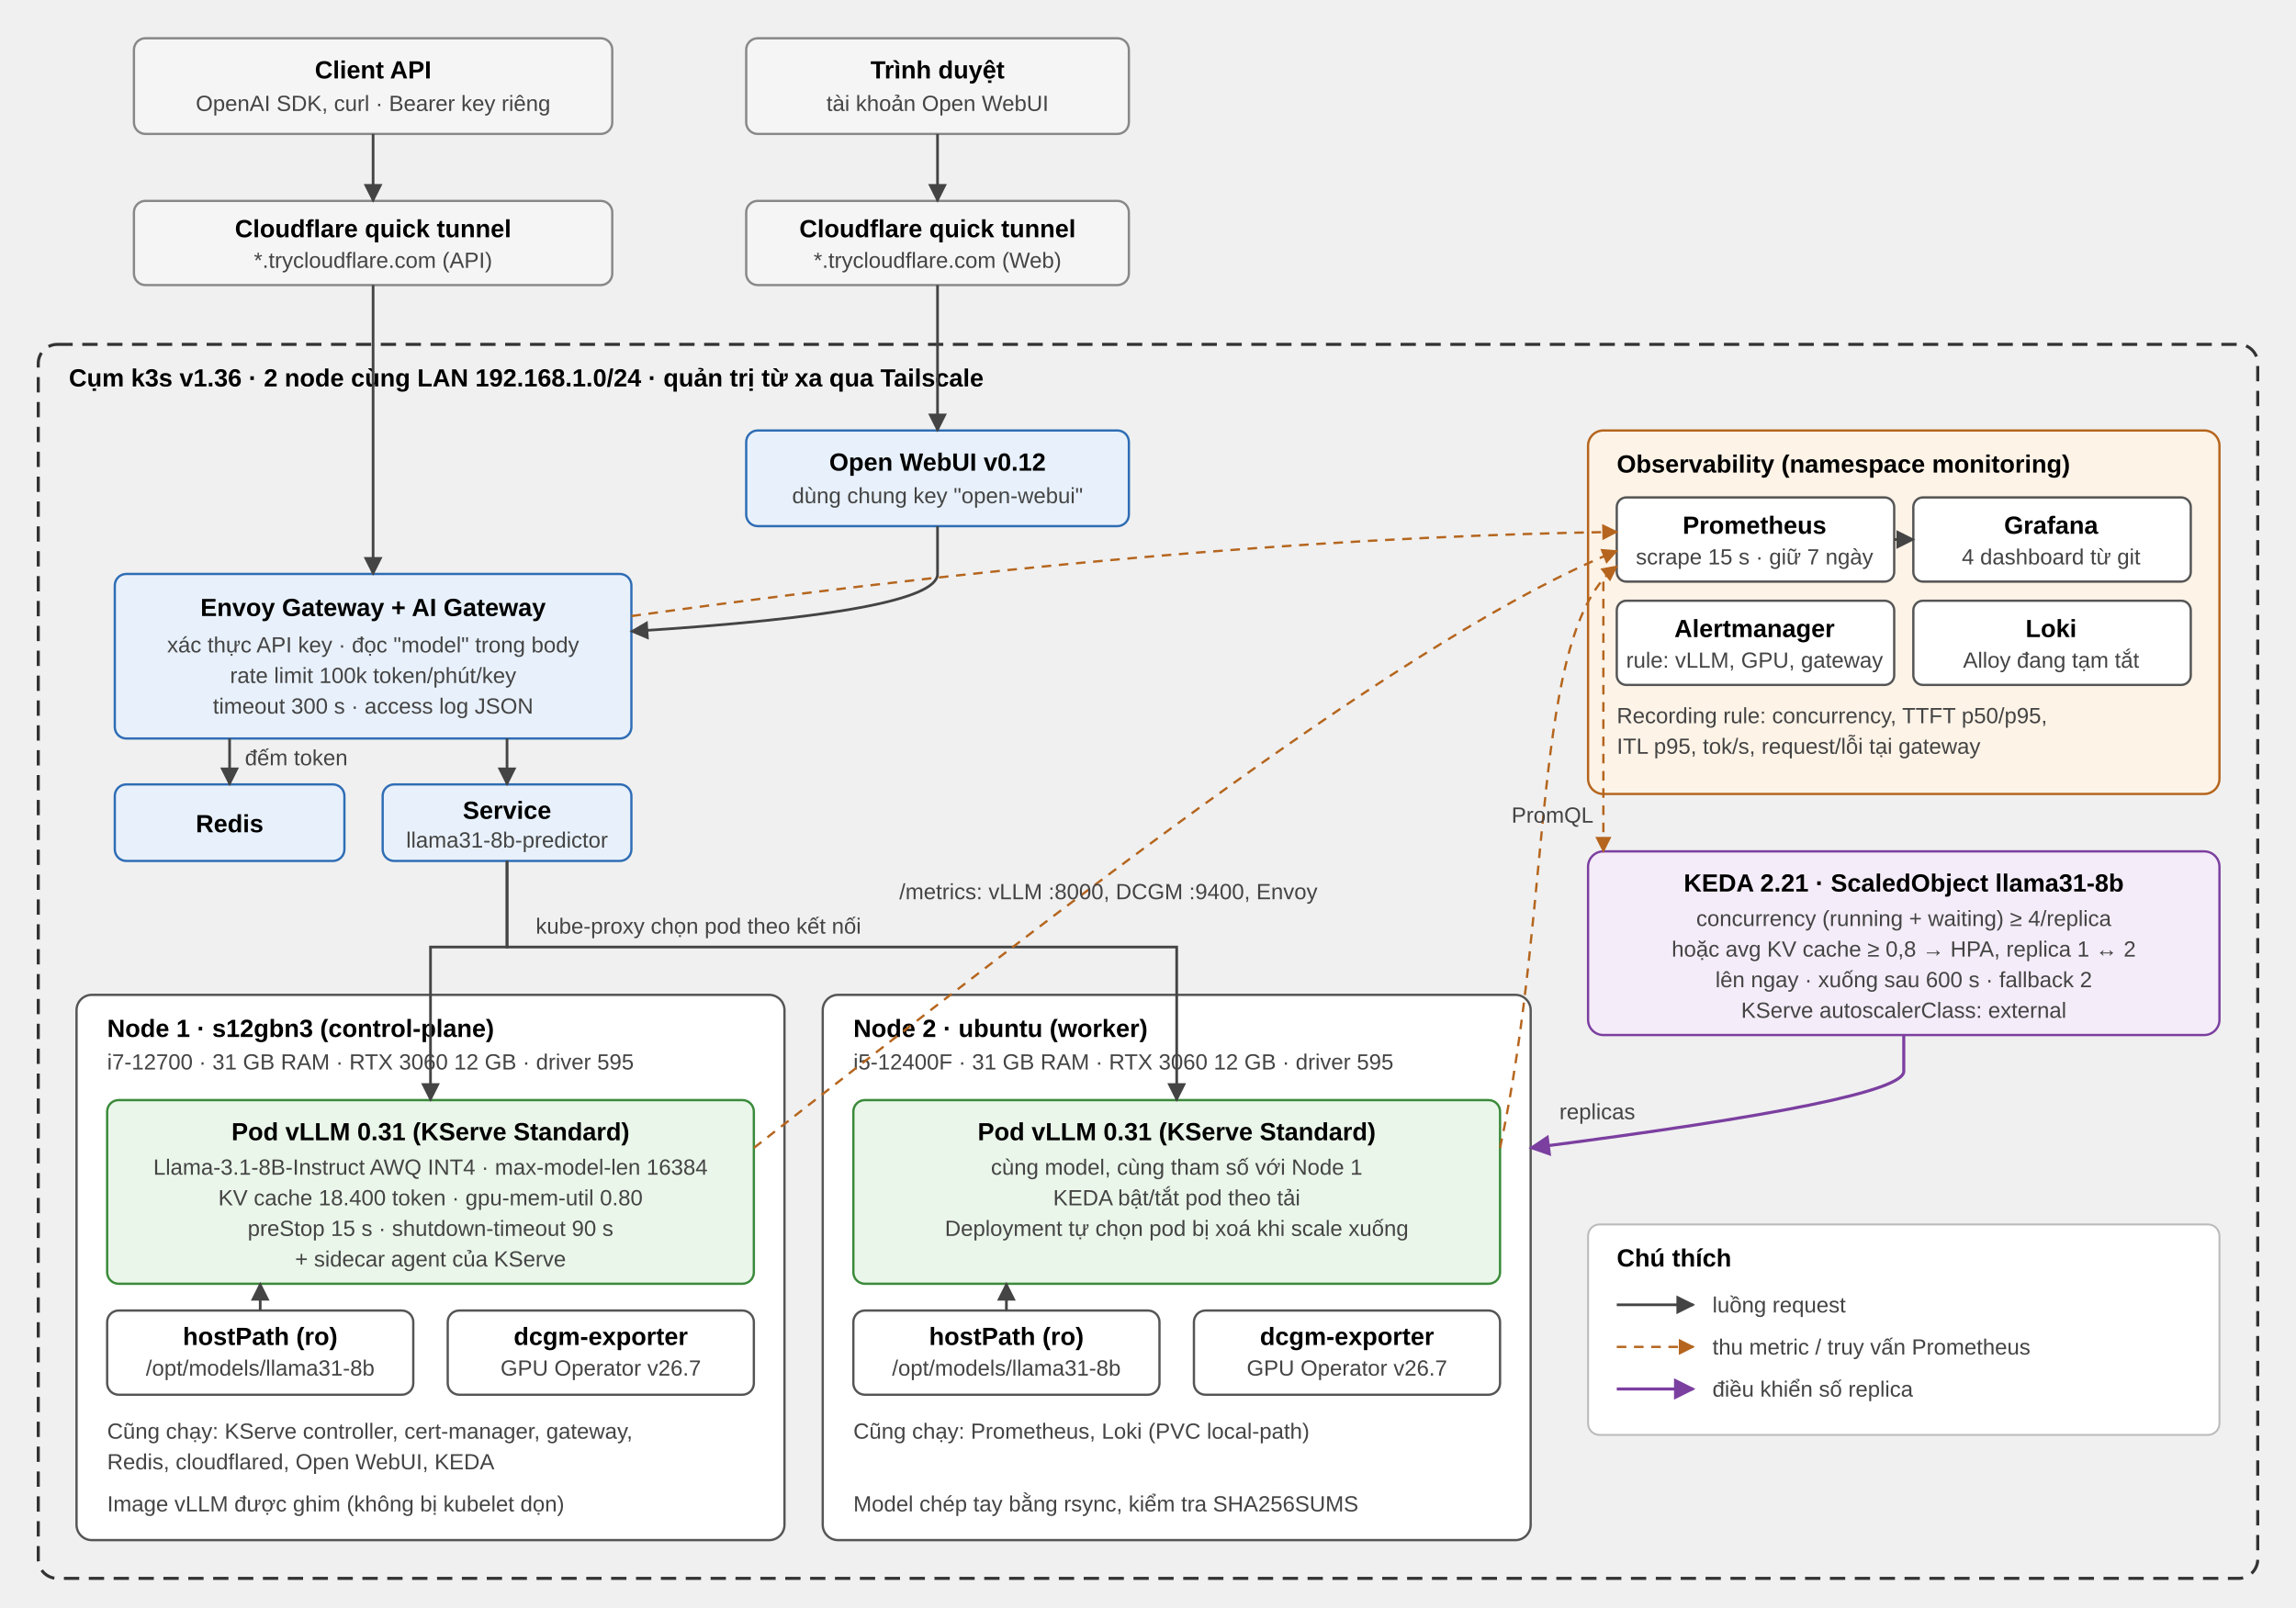
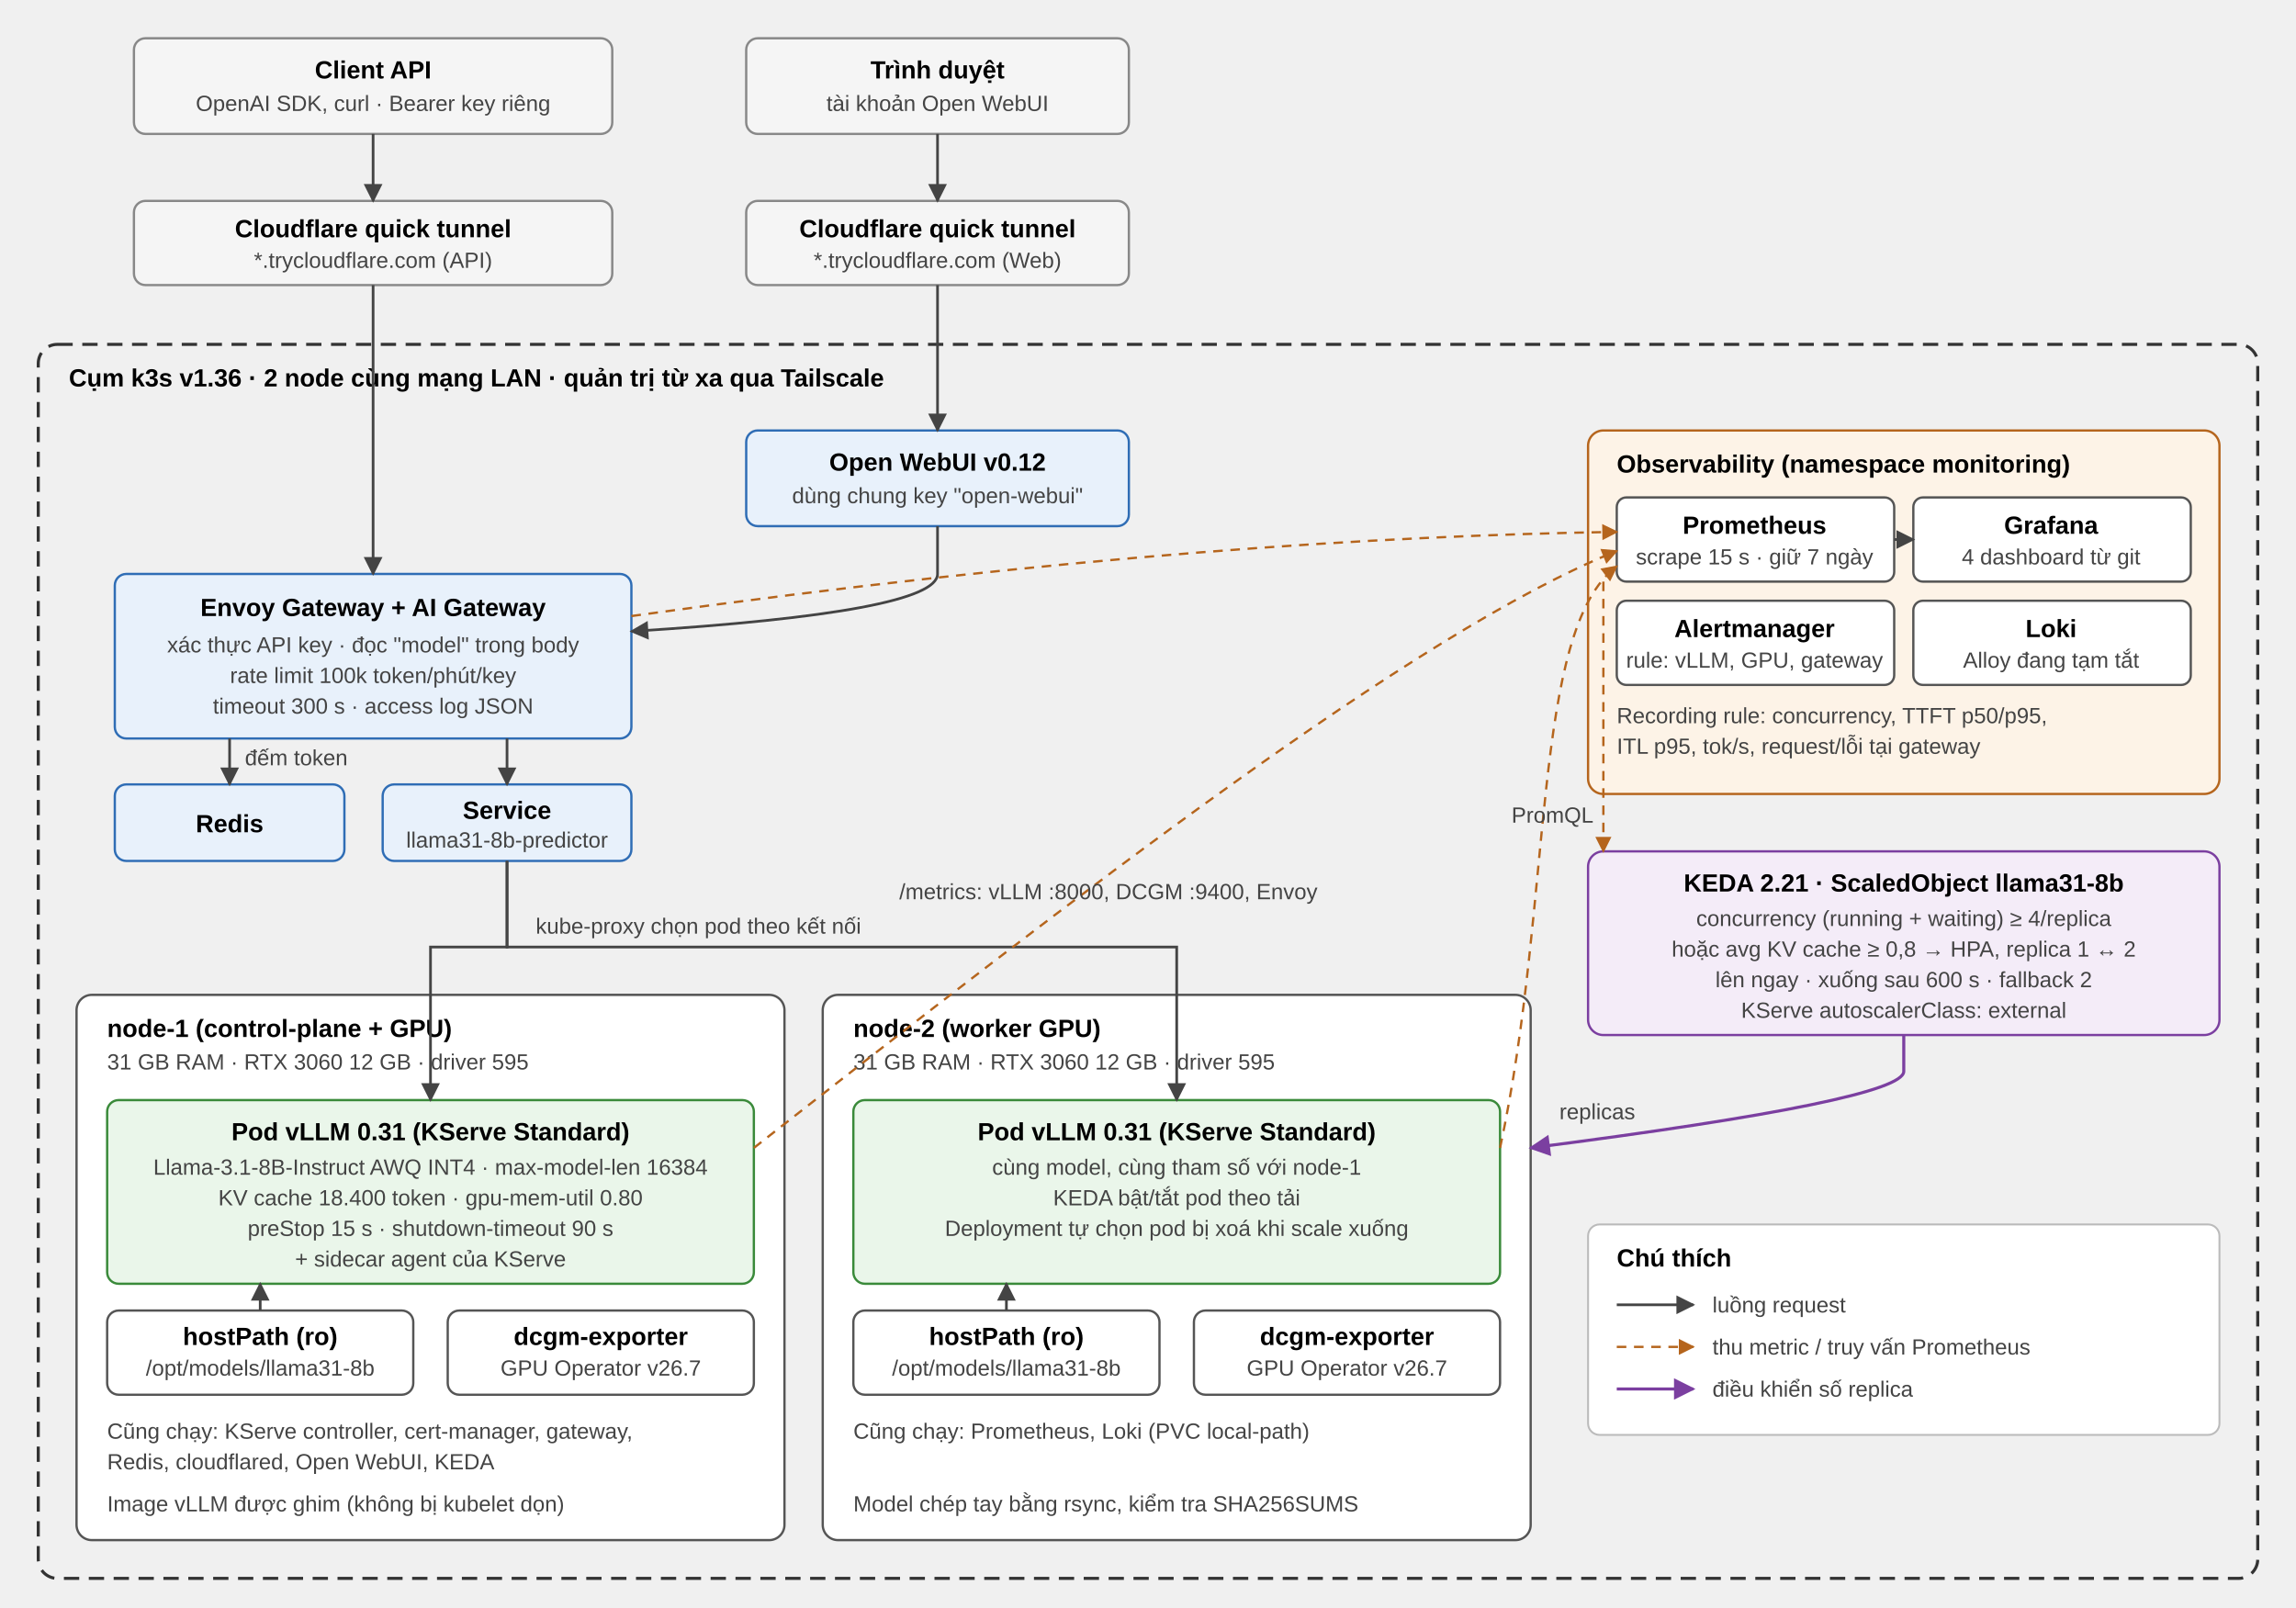
<svg xmlns="http://www.w3.org/2000/svg" width="1200" height="840" viewBox="0 0 1200 840" font-family="Segoe UI, Arial, sans-serif" font-size="13">
  <defs>
    <marker id="a" viewBox="0 0 10 10" refX="9" refY="5" markerWidth="7" markerHeight="7" orient="auto-start-reverse">
      <path d="M0,0 L10,5 L0,10 z" fill="#444" />
    </marker>
    <marker id="m" viewBox="0 0 10 10" refX="9" refY="5" markerWidth="7" markerHeight="7" orient="auto-start-reverse">
      <path d="M0,0 L10,5 L0,10 z" fill="#b5651d" />
    </marker>
    <marker id="k" viewBox="0 0 10 10" refX="9" refY="5" markerWidth="7" markerHeight="7" orient="auto-start-reverse">
      <path d="M0,0 L10,5 L0,10 z" fill="#7b3fa0" />
    </marker>
  </defs>
  <style>
    .box{fill:#fff;stroke:#555;stroke-width:1.2}
    .gw{fill:#e8f1fb;stroke:#2f6db5}
    .pod{fill:#eaf6ea;stroke:#3a8a3a}
    .obs{fill:#fdf3e7;stroke:#b5651d}
    .ks{fill:#f4ecf8;stroke:#7b3fa0}
    .ext{fill:#f5f5f5;stroke:#888}
    .t{font-weight:600}
    .s{font-size:11.5px;fill:#444}
    .flow{stroke:#444;stroke-width:1.4;fill:none;marker-end:url(#a)}
    .scrape{stroke:#b5651d;stroke-width:1.2;fill:none;stroke-dasharray:5 4;marker-end:url(#m)}
    .scale{stroke:#7b3fa0;stroke-width:1.6;fill:none;marker-end:url(#k)}
  </style>
  <rect class="box ext" x="70" y="20" width="250" height="50" rx="6" />
  <text x="195" y="41" text-anchor="middle" class="t">Client API</text>
  <text x="195" y="58" text-anchor="middle" class="s">OpenAI SDK, curl · Bearer key riêng</text>
  <rect class="box ext" x="390" y="20" width="200" height="50" rx="6" />
  <text x="490" y="41" text-anchor="middle" class="t">Trình duyệt</text>
  <text x="490" y="58" text-anchor="middle" class="s">tài khoản Open WebUI</text>
  <rect class="box ext" x="70" y="105" width="250" height="44" rx="6" />
  <text x="195" y="124" text-anchor="middle" class="t">Cloudflare quick tunnel</text>
  <text x="195" y="140" text-anchor="middle" class="s">*.trycloudflare.com (API)</text>
  <rect class="box ext" x="390" y="105" width="200" height="44" rx="6" />
  <text x="490" y="124" text-anchor="middle" class="t">Cloudflare quick tunnel</text>
  <text x="490" y="140" text-anchor="middle" class="s">*.trycloudflare.com (Web)</text>
  <path class="flow" d="M195,70 V105" />
  <path class="flow" d="M490,70 V105" />
  <rect x="20" y="180" width="1160" height="645" rx="10" fill="none" stroke="#333" stroke-width="1.6" stroke-dasharray="8 5" />
-   <text x="36" y="202" class="t">Cụm k3s v1.36 · 2 node cùng LAN 192.168.1.0/24 · quản trị từ xa qua Tailscale</text>
+   <text x="36" y="202" class="t">Cụm k3s v1.36 · 2 node cùng mạng LAN · quản trị từ xa qua Tailscale</text>
  <rect class="box gw" x="390" y="225" width="200" height="50" rx="6" />
  <text x="490" y="246" text-anchor="middle" class="t">Open WebUI v0.12</text>
  <text x="490" y="263" text-anchor="middle" class="s">dùng chung key "open-webui"</text>
  <path class="flow" d="M490,149 V225" />
  <rect class="box gw" x="60" y="300" width="270" height="86" rx="6" />
  <text x="195" y="322" text-anchor="middle" class="t">Envoy Gateway + AI Gateway</text>
  <text x="195" y="341" text-anchor="middle" class="s">xác thực API key · đọc "model" trong body</text>
  <text x="195" y="357" text-anchor="middle" class="s">rate limit 100k token/phút/key</text>
  <text x="195" y="373" text-anchor="middle" class="s">timeout 300 s · access log JSON</text>
  <path class="flow" d="M195,149 V300" />
  <path class="flow" d="M490,275 V300 Q490,320 330,330" />
  <rect class="box gw" x="60" y="410" width="120" height="40" rx="6" />
  <text x="120" y="435" text-anchor="middle" class="t">Redis</text>
  <path class="flow" d="M120,386 V410" />
  <text x="128" y="400" class="s">đếm token</text>
  <rect class="box gw" x="200" y="410" width="130" height="40" rx="6" />
  <text x="265" y="428" text-anchor="middle" class="t">Service</text>
  <text x="265" y="443" text-anchor="middle" class="s">llama31-8b-predictor</text>
  <path class="flow" d="M265,386 V410" />
  <rect class="box" x="40" y="520" width="370" height="285" rx="8" fill="#fafafa" />
-   <text x="56" y="542" class="t">Node 1 · s12gbn3 (control-plane)</text>
-   <text x="56" y="559" class="s">i7-12700 · 31 GB RAM · RTX 3060 12 GB · driver 595</text>
+   <text x="56" y="542" class="t">node-1 (control-plane + GPU)</text>
+   <text x="56" y="559" class="s">31 GB RAM · RTX 3060 12 GB · driver 595</text>
  <rect class="box pod" x="56" y="575" width="338" height="96" rx="6" />
  <text x="225" y="596" text-anchor="middle" class="t">Pod vLLM 0.31 (KServe Standard)</text>
  <text x="225" y="614" text-anchor="middle" class="s">Llama-3.1-8B-Instruct AWQ INT4 · max-model-len 16384</text>
  <text x="225" y="630" text-anchor="middle" class="s">KV cache 18.400 token · gpu-mem-util 0.80</text>
  <text x="225" y="646" text-anchor="middle" class="s">preStop 15 s · shutdown-timeout 90 s</text>
  <text x="225" y="662" text-anchor="middle" class="s">+ sidecar agent của KServe</text>
  <rect class="box" x="56" y="685" width="160" height="44" rx="6" />
  <text x="136" y="703" text-anchor="middle" class="t">hostPath (ro)</text>
  <text x="136" y="719" text-anchor="middle" class="s">/opt/models/llama31-8b</text>
  <rect class="box" x="234" y="685" width="160" height="44" rx="6" />
  <text x="314" y="703" text-anchor="middle" class="t">dcgm-exporter</text>
  <text x="314" y="719" text-anchor="middle" class="s">GPU Operator v26.7</text>
  <path class="flow" d="M136,685 V671" />
  <text x="56" y="752" class="s">Cũng chạy: KServe controller, cert-manager, gateway,</text>
  <text x="56" y="768" class="s">Redis, cloudflared, Open WebUI, KEDA</text>
  <text x="56" y="790" class="s">Image vLLM được ghim (không bị kubelet dọn)</text>
  <rect class="box" x="430" y="520" width="370" height="285" rx="8" fill="#fafafa" />
-   <text x="446" y="542" class="t">Node 2 · ubuntu (worker)</text>
-   <text x="446" y="559" class="s">i5-12400F · 31 GB RAM · RTX 3060 12 GB · driver 595</text>
+   <text x="446" y="542" class="t">node-2 (worker GPU)</text>
+   <text x="446" y="559" class="s">31 GB RAM · RTX 3060 12 GB · driver 595</text>
  <rect class="box pod" x="446" y="575" width="338" height="96" rx="6" />
  <text x="615" y="596" text-anchor="middle" class="t">Pod vLLM 0.31 (KServe Standard)</text>
-   <text x="615" y="614" text-anchor="middle" class="s">cùng model, cùng tham số với Node 1</text>
+   <text x="615" y="614" text-anchor="middle" class="s">cùng model, cùng tham số với node-1</text>
  <text x="615" y="630" text-anchor="middle" class="s">KEDA bật/tắt pod theo tải</text>
  <text x="615" y="646" text-anchor="middle" class="s">Deployment tự chọn pod bị xoá khi scale xuống</text>
  <rect class="box" x="446" y="685" width="160" height="44" rx="6" />
  <text x="526" y="703" text-anchor="middle" class="t">hostPath (ro)</text>
  <text x="526" y="719" text-anchor="middle" class="s">/opt/models/llama31-8b</text>
  <rect class="box" x="624" y="685" width="160" height="44" rx="6" />
  <text x="704" y="703" text-anchor="middle" class="t">dcgm-exporter</text>
  <text x="704" y="719" text-anchor="middle" class="s">GPU Operator v26.7</text>
  <path class="flow" d="M526,685 V671" />
  <text x="446" y="752" class="s">Cũng chạy: Prometheus, Loki (PVC local-path)</text>
  <text x="446" y="790" class="s">Model chép tay bằng rsync, kiểm tra SHA256SUMS</text>
  <path class="flow" d="M265,450 V495 H225 V575" />
  <path class="flow" d="M265,450 V495 H615 V575" />
  <text x="280" y="488" class="s">kube-proxy chọn pod theo kết nối</text>
  <rect class="box obs" x="830" y="225" width="330" height="190" rx="8" />
  <text x="845" y="247" class="t">Observability (namespace monitoring)</text>
  <rect class="box" x="845" y="260" width="145" height="44" rx="5" />
  <text x="917" y="279" text-anchor="middle" class="t">Prometheus</text>
  <text x="917" y="295" text-anchor="middle" class="s">scrape 15 s · giữ 7 ngày</text>
  <rect class="box" x="1000" y="260" width="145" height="44" rx="5" />
  <text x="1072" y="279" text-anchor="middle" class="t">Grafana</text>
  <text x="1072" y="295" text-anchor="middle" class="s">4 dashboard từ git</text>
  <rect class="box" x="845" y="314" width="145" height="44" rx="5" />
  <text x="917" y="333" text-anchor="middle" class="t">Alertmanager</text>
  <text x="917" y="349" text-anchor="middle" class="s">rule: vLLM, GPU, gateway</text>
  <rect class="box" x="1000" y="314" width="145" height="44" rx="5" />
  <text x="1072" y="333" text-anchor="middle" class="t">Loki</text>
  <text x="1072" y="349" text-anchor="middle" class="s">Alloy đang tạm tắt</text>
  <text x="845" y="378" class="s">Recording rule: concurrency, TTFT p50/p95,</text>
  <text x="845" y="394" class="s">ITL p95, tok/s, request/lỗi tại gateway</text>
  <path class="flow" d="M990,282 H1000" />
  <path class="scrape" d="M394,600 C560,470 740,330 845,288" />
  <path class="scrape" d="M784,600 C812,470 800,330 845,296" />
  <path class="scrape" d="M330,322 C560,290 720,280 845,278" />
  <text x="470" y="470" class="s" fill="#b5651d">/metrics: vLLM :8000, DCGM :9400, Envoy</text>
  <rect class="box ks" x="830" y="445" width="330" height="96" rx="8" />
  <text x="995" y="466" text-anchor="middle" class="t">KEDA 2.21 · ScaledObject llama31-8b</text>
  <text x="995" y="484" text-anchor="middle" class="s">concurrency (running + waiting) ≥ 4/replica</text>
  <text x="995" y="500" text-anchor="middle" class="s">hoặc avg KV cache ≥ 0,8 → HPA, replica 1 ↔ 2</text>
  <text x="995" y="516" text-anchor="middle" class="s">lên ngay · xuống sau 600 s · fallback 2</text>
  <text x="995" y="532" text-anchor="middle" class="s">KServe autoscalerClass: external</text>
  <path class="scrape" d="M838,304 V445" />
  <text x="790" y="430" class="s" fill="#b5651d">PromQL</text>
  <path class="scale" d="M995,541 V560 Q995,575 800,600" />
  <text x="815" y="585" class="s" fill="#7b3fa0">replicas</text>
  <rect x="830" y="640" width="330" height="110" rx="6" fill="#fff" stroke="#bbb" />
  <text x="845" y="662" class="t">Chú thích</text>
  <path class="flow" d="M845,682 H885" />
  <text x="895" y="686" class="s">luồng request</text>
  <path class="scrape" d="M845,704 H885" />
  <text x="895" y="708" class="s">thu metric / truy vấn Prometheus</text>
  <path class="scale" d="M845,726 H885" />
  <text x="895" y="730" class="s">điều khiển số replica</text>
</svg>
